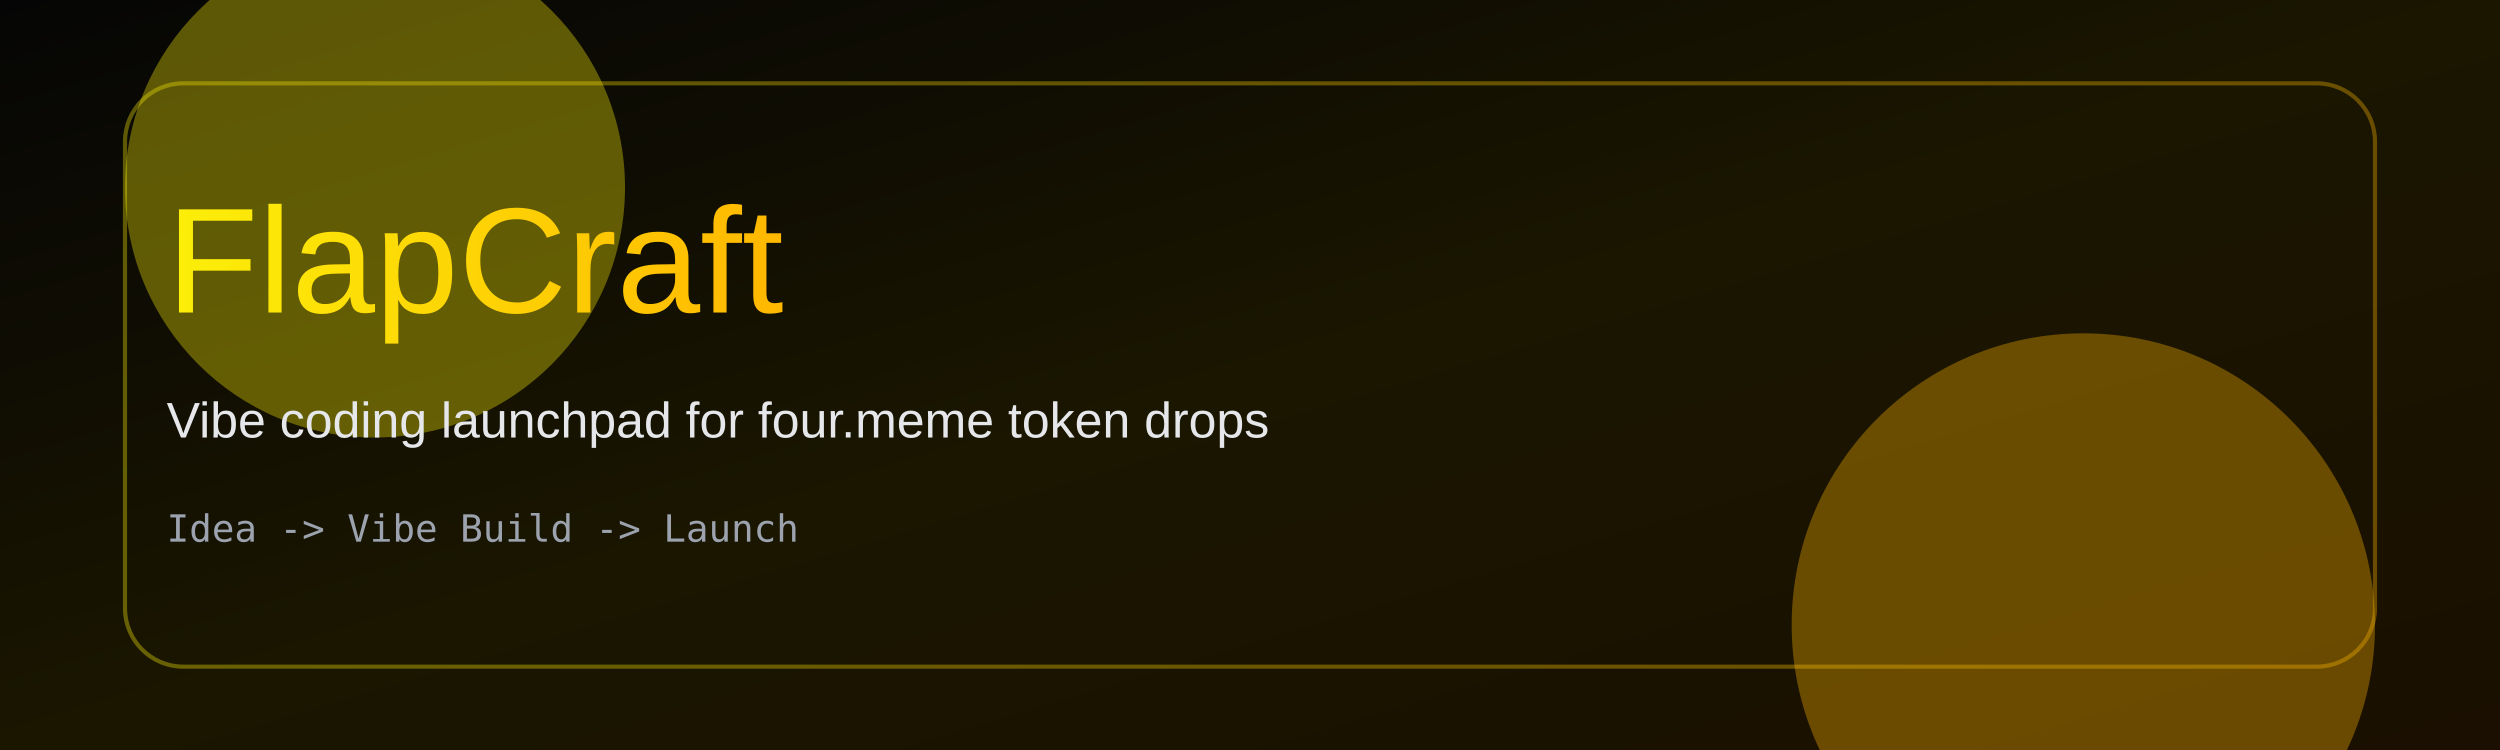
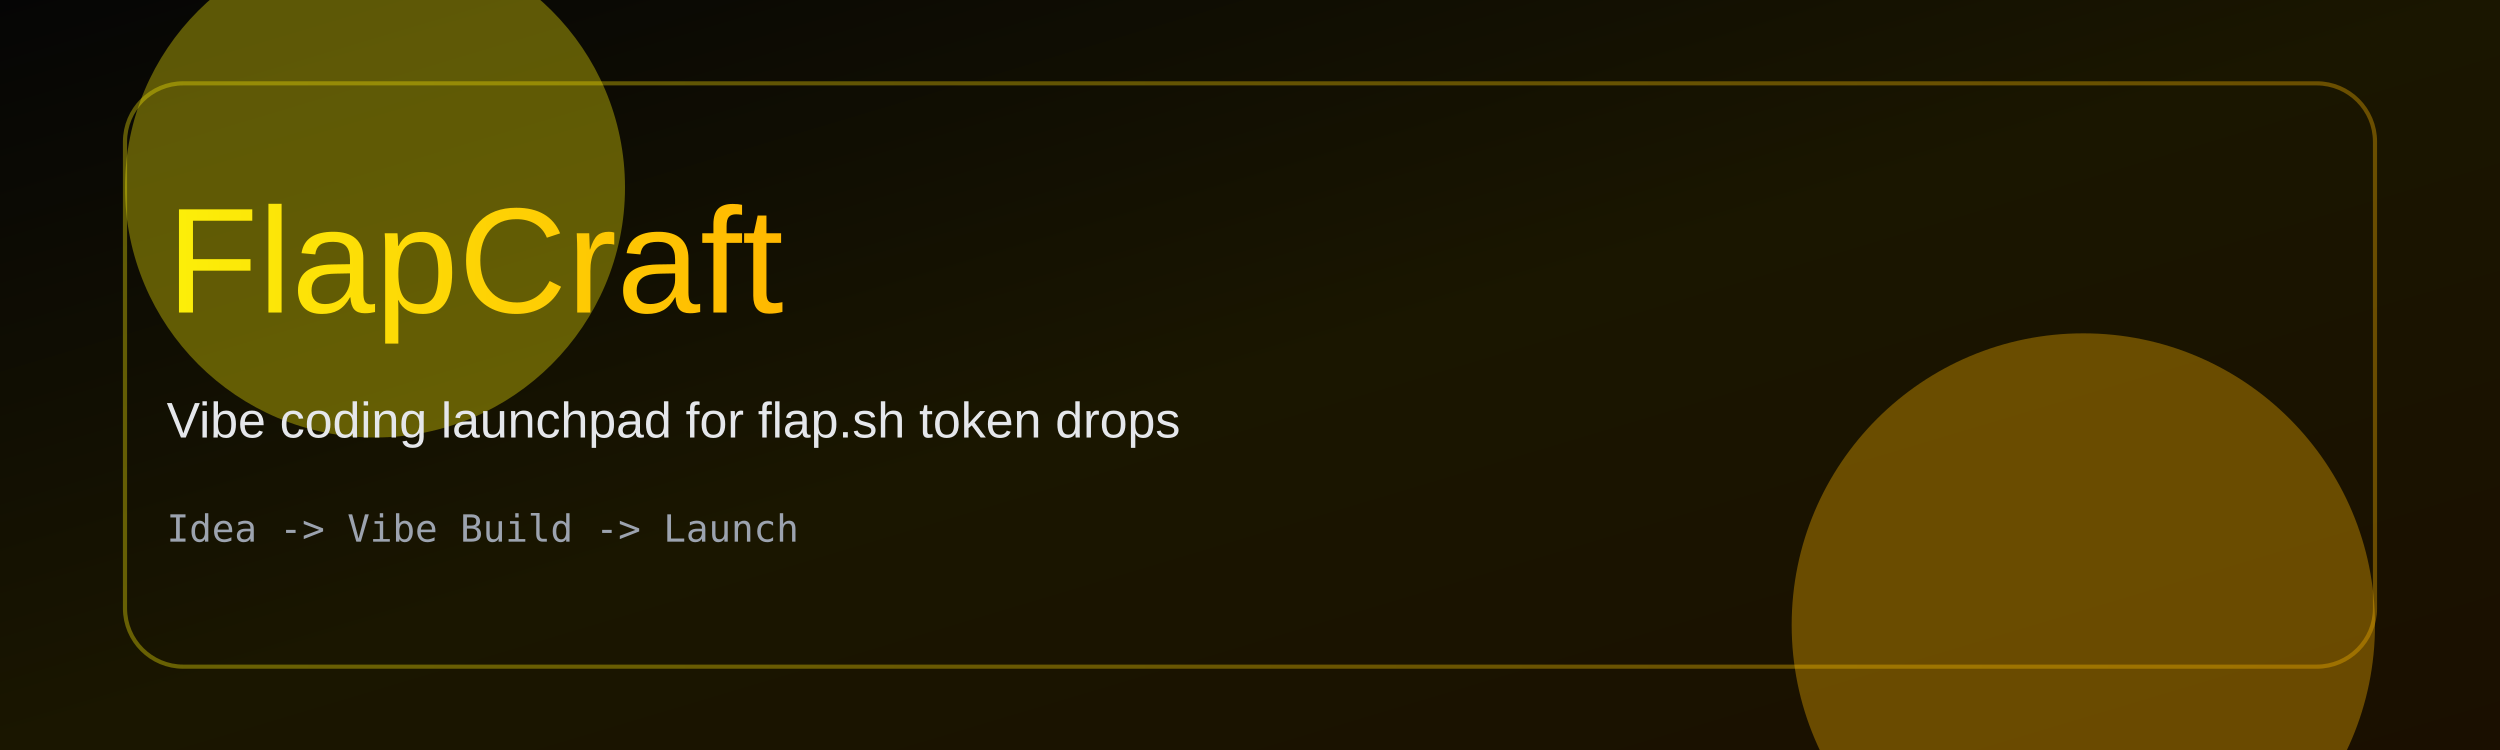
<svg xmlns="http://www.w3.org/2000/svg" width="1200" height="360" viewBox="0 0 1200 360">
  <defs>
    <linearGradient id="bg" x1="0" y1="0" x2="1" y2="1">
      <stop offset="0%" stop-color="#050505" />
      <stop offset="50%" stop-color="#1a1600" />
      <stop offset="100%" stop-color="#1a0f00" />
    </linearGradient>
    <linearGradient id="neon" x1="0" y1="0" x2="1" y2="0">
      <stop offset="0%" stop-color="#FCEE09" />
      <stop offset="100%" stop-color="#FFB800" />
    </linearGradient>
  </defs>
  <rect width="1200" height="360" fill="url(#bg)" />
  <g opacity="0.35">
    <circle cx="180" cy="90" r="120" fill="#FCEE09" />
    <circle cx="1000" cy="300" r="140" fill="#FFB800" />
  </g>
  <g stroke="url(#neon)" stroke-width="2" opacity="0.35">
    <rect x="60" y="40" width="1080" height="280" rx="28" fill="none" />
    <line x1="60" y1="120" x2="1140" y2="120" />
    <line x1="60" y1="200" x2="1140" y2="200" />
  </g>
  <text x="80" y="150" font-family="Arial Black, Arial, sans-serif" font-size="72" fill="url(#neon)">FlapCraft</text>
-   <text x="80" y="210" font-family="Arial, sans-serif" font-size="24" fill="#E5E7EB">Vibe coding launchpad for four.meme token drops</text>
+   <text x="80" y="210" font-family="Arial, sans-serif" font-size="24" fill="#E5E7EB">Vibe coding launchpad for flap.sh token drops</text>
  <text x="80" y="260" font-family="Consolas, monospace" font-size="18" fill="#9CA3AF">Idea -&gt; Vibe Build -&gt; Launch</text>
</svg>
